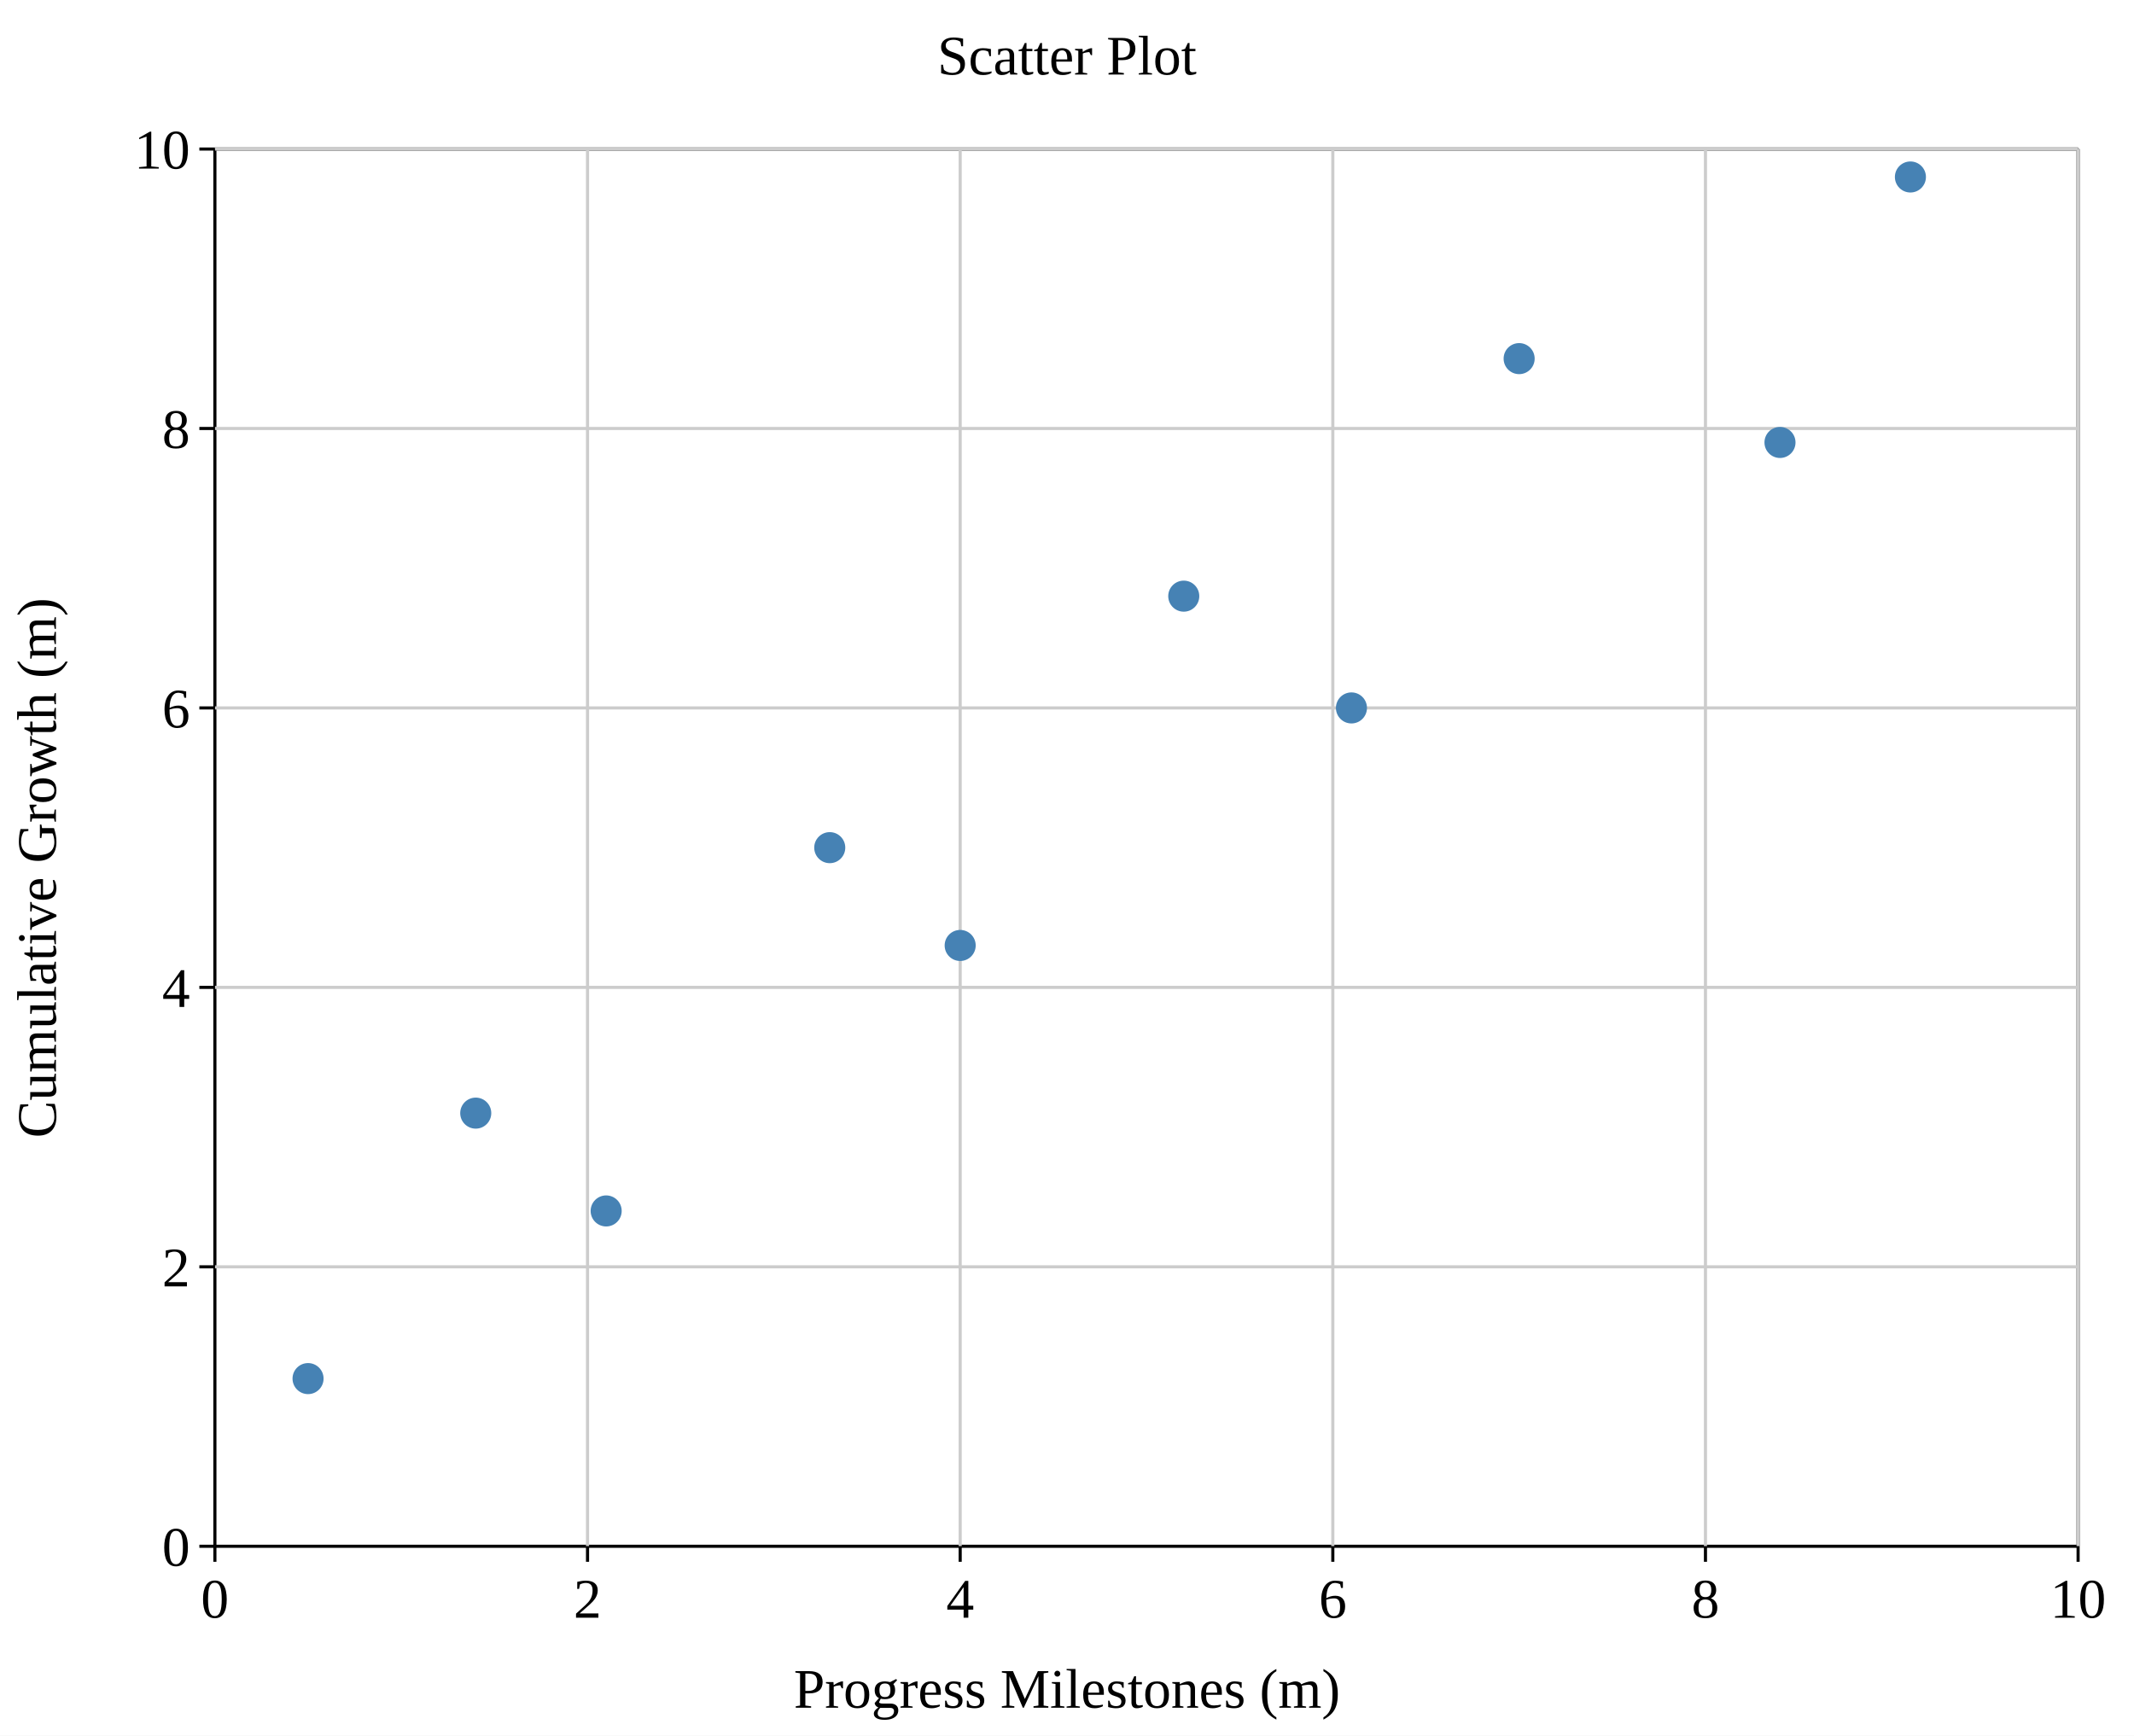
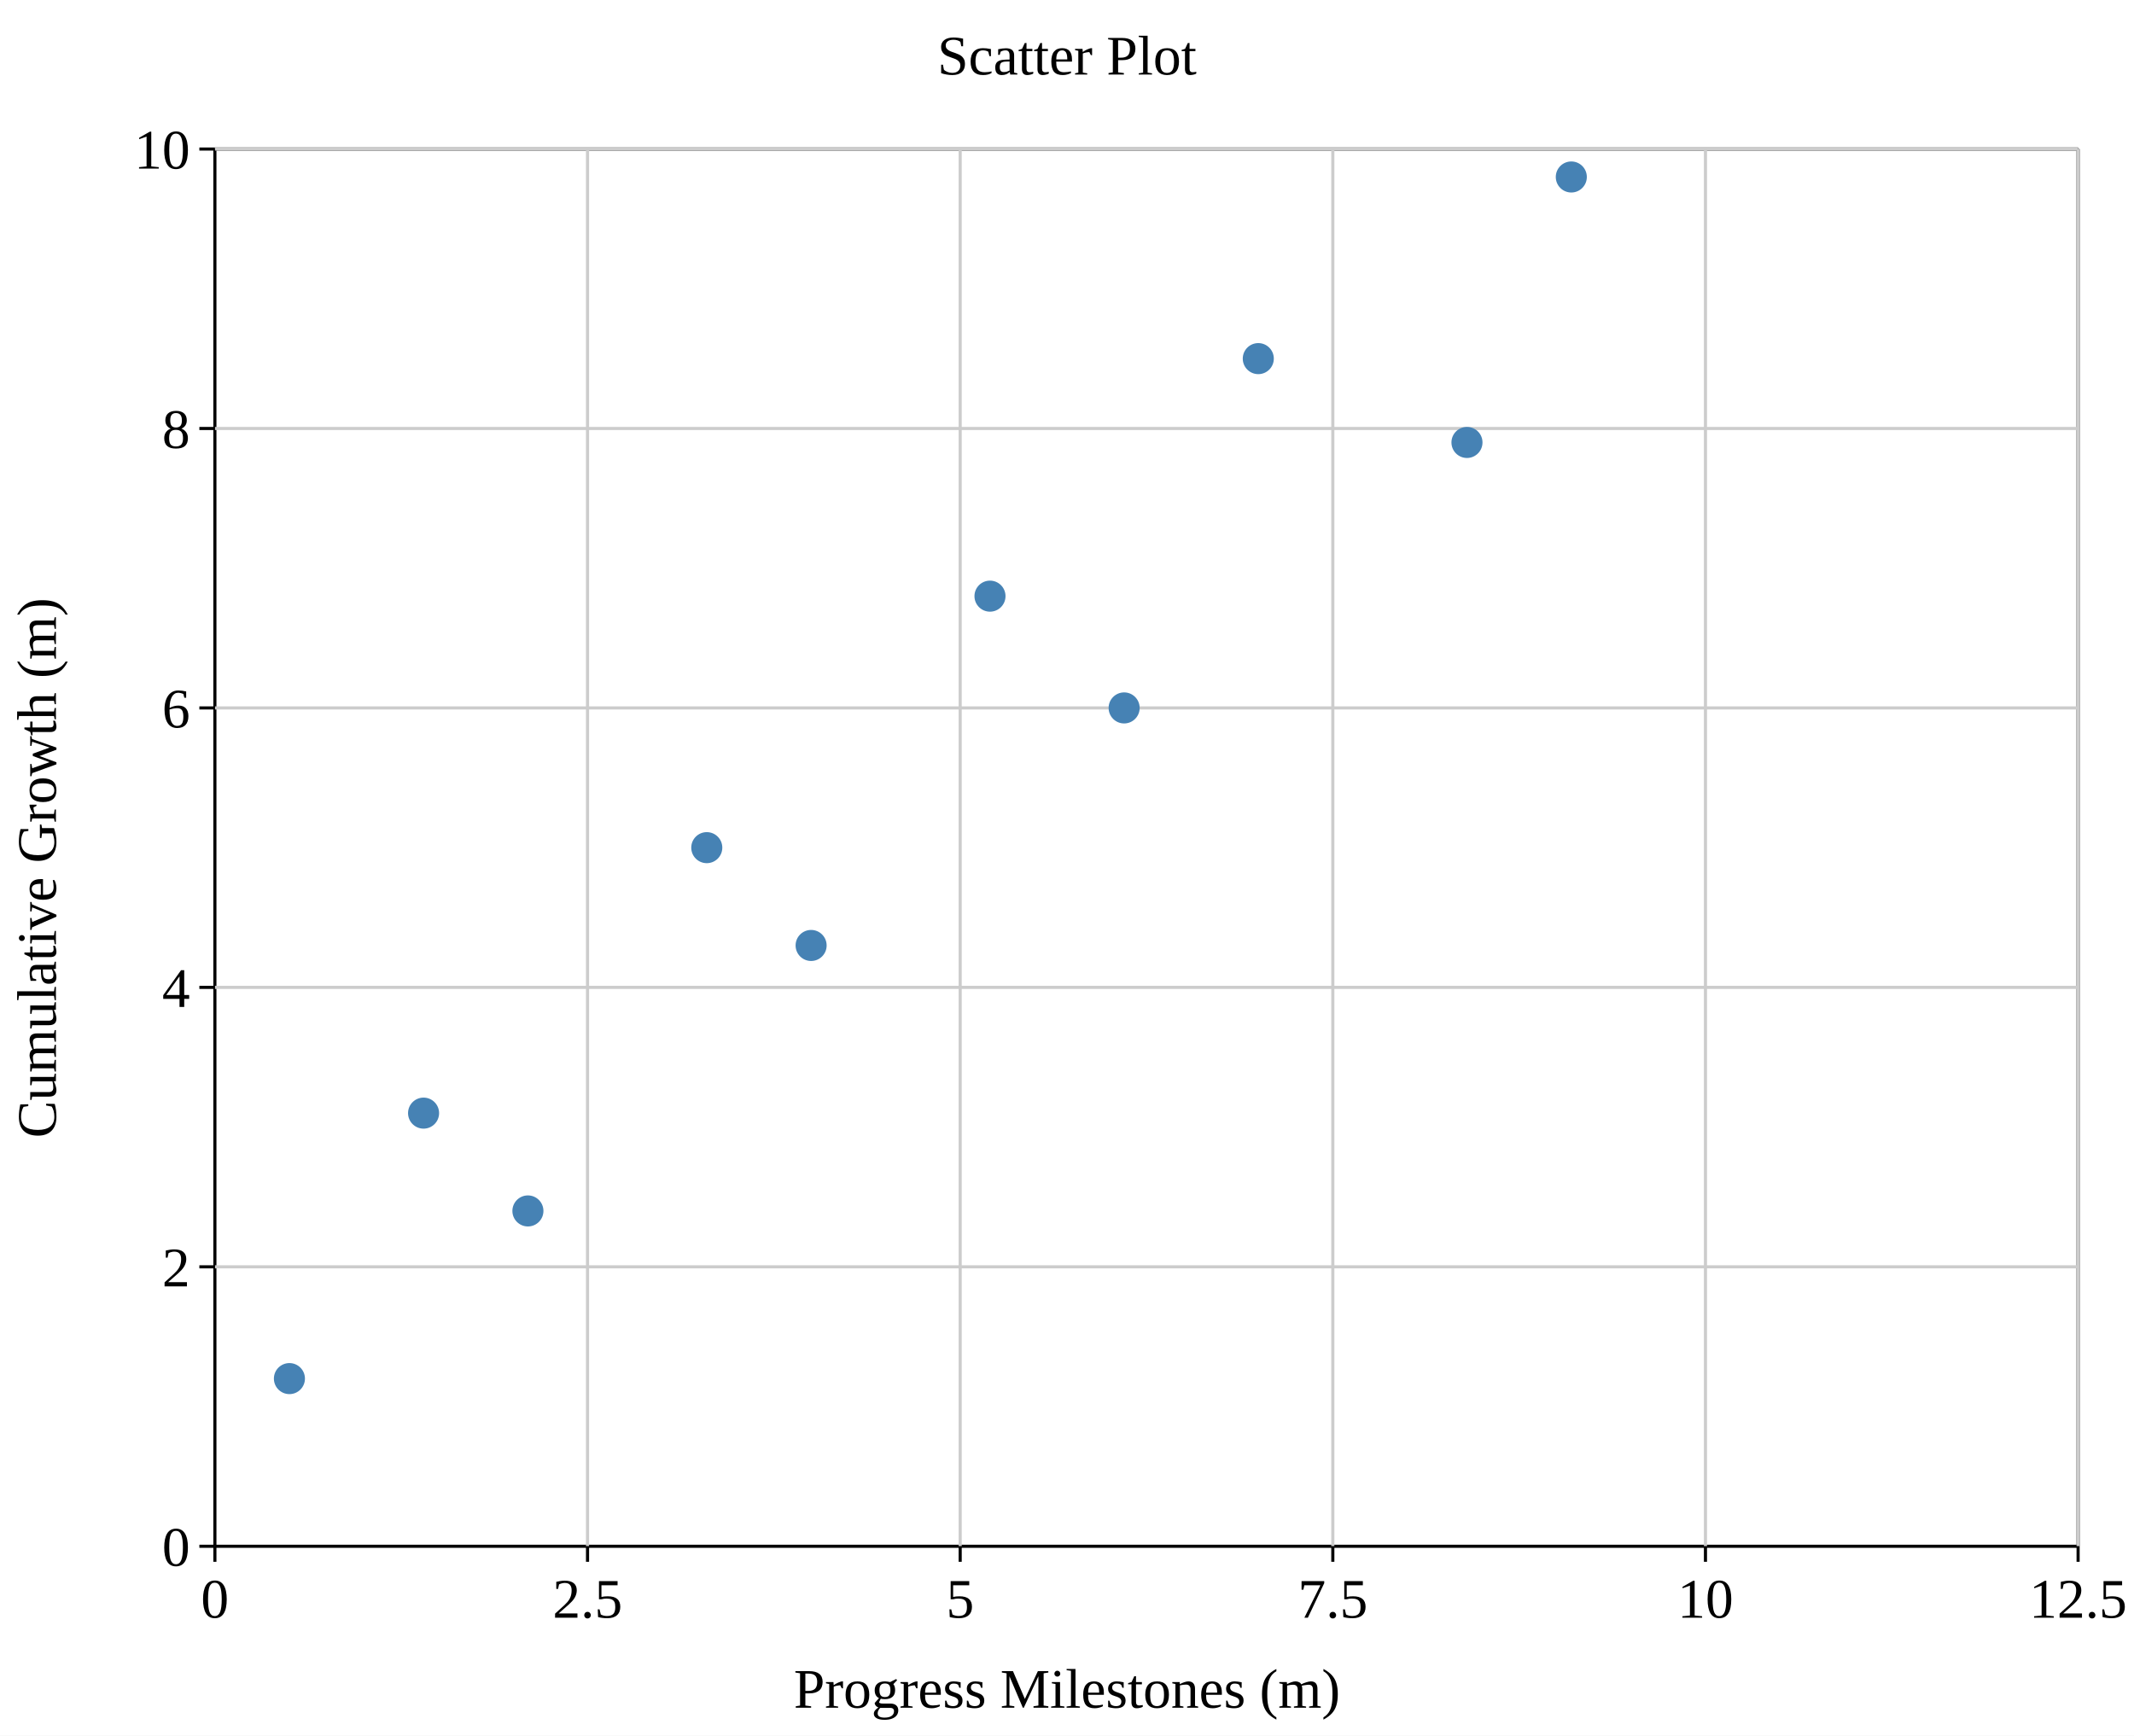
<svg xmlns="http://www.w3.org/2000/svg" width="687.2" height="559" fill="black">
  <rect width="100%" height="100%" fill="white" />
  <line x1="69.2" y1="498" x2="669.2" y2="498" stroke="black" stroke-width="1" />
  <line x1="69.2" y1="48" x2="69.2" y2="498" stroke="black" stroke-width="1" />
  <line x1="69.2" y1="48" x2="669.2" y2="48" stroke="black" stroke-width="1" />
  <line x1="669.2" y1="48" x2="669.2" y2="498" stroke="black" stroke-width="1" />
  <line x1="189.2" y1="48" x2="189.2" y2="498" stroke="#ccc" stroke-width="1" />
  <line x1="309.2" y1="48" x2="309.2" y2="498" stroke="#ccc" stroke-width="1" />
  <line x1="429.2" y1="48" x2="429.2" y2="498" stroke="#ccc" stroke-width="1" />
  <line x1="549.2" y1="48" x2="549.2" y2="498" stroke="#ccc" stroke-width="1" />
  <line x1="669.2" y1="48" x2="669.2" y2="498" stroke="#ccc" stroke-width="1" />
  <line x1="69.2" y1="408" x2="669.2" y2="408" stroke="#ccc" stroke-width="1" />
  <line x1="69.2" y1="318" x2="669.2" y2="318" stroke="#ccc" stroke-width="1" />
  <line x1="69.2" y1="228" x2="669.2" y2="228" stroke="#ccc" stroke-width="1" />
  <line x1="69.2" y1="138" x2="669.2" y2="138" stroke="#ccc" stroke-width="1" />
  <line x1="69.2" y1="48" x2="669.2" y2="48" stroke="#ccc" stroke-width="1" />
  <line x1="69.2" y1="498" x2="69.2" y2="503" stroke="black" stroke-width="1" />
  <text x="69.2" y="521" font-size="18" text-anchor="middle">0</text>
  <line x1="189.2" y1="498" x2="189.2" y2="503" stroke="black" stroke-width="1" />
-   <text x="189.2" y="521" font-size="18" text-anchor="middle">2</text>
+   <text x="189.2" y="521" font-size="18" text-anchor="middle">2.5</text>
  <line x1="309.2" y1="498" x2="309.2" y2="503" stroke="black" stroke-width="1" />
-   <text x="309.2" y="521" font-size="18" text-anchor="middle">4</text>
+   <text x="309.2" y="521" font-size="18" text-anchor="middle">5</text>
  <line x1="429.2" y1="498" x2="429.2" y2="503" stroke="black" stroke-width="1" />
-   <text x="429.2" y="521" font-size="18" text-anchor="middle">6</text>
+   <text x="429.2" y="521" font-size="18" text-anchor="middle">7.5</text>
  <line x1="549.2" y1="498" x2="549.2" y2="503" stroke="black" stroke-width="1" />
-   <text x="549.2" y="521" font-size="18" text-anchor="middle">8</text>
+   <text x="549.2" y="521" font-size="18" text-anchor="middle">10</text>
  <line x1="669.2" y1="498" x2="669.2" y2="503" stroke="black" stroke-width="1" />
-   <text x="669.2" y="521" font-size="18" text-anchor="middle">10</text>
+   <text x="669.2" y="521" font-size="18" text-anchor="middle">12.5</text>
  <line x1="64.2" y1="498" x2="69.2" y2="498" stroke="black" stroke-width="1" />
  <text x="61.2" y="504.3" font-size="18" text-anchor="end">0</text>
  <line x1="64.2" y1="408" x2="69.2" y2="408" stroke="black" stroke-width="1" />
  <text x="61.2" y="414.3" font-size="18" text-anchor="end">2</text>
  <line x1="64.2" y1="318" x2="69.2" y2="318" stroke="black" stroke-width="1" />
  <text x="61.2" y="324.3" font-size="18" text-anchor="end">4</text>
  <line x1="64.2" y1="228" x2="69.2" y2="228" stroke="black" stroke-width="1" />
  <text x="61.2" y="234.3" font-size="18" text-anchor="end">6</text>
  <line x1="64.2" y1="138" x2="69.2" y2="138" stroke="black" stroke-width="1" />
  <text x="61.2" y="144.3" font-size="18" text-anchor="end">8</text>
  <line x1="64.2" y1="48" x2="69.2" y2="48" stroke="black" stroke-width="1" />
  <text x="61.2" y="54.3" font-size="18" text-anchor="end">10</text>
  <text x="343.6" y="550" font-size="18" text-anchor="middle">Progress Milestones (m)</text>
  <text x="18" y="279.5" font-size="18" text-anchor="middle" transform="rotate(-90,18,279.5)">Cumulative Growth (m)</text>
  <text x="343.6" y="24" font-size="18" text-anchor="middle">Scatter Plot</text>
-   <circle cx="99.2" cy="444" r="5" fill="steelblue" />
-   <circle cx="153.2" cy="358.5" r="5" fill="steelblue" />
-   <circle cx="195.2" cy="390" r="5" fill="steelblue" />
-   <circle cx="267.2" cy="273" r="5" fill="steelblue" />
-   <circle cx="309.2" cy="304.5" r="5" fill="steelblue" />
-   <circle cx="381.2" cy="192" r="5" fill="steelblue" />
-   <circle cx="435.2" cy="228" r="5" fill="steelblue" />
-   <circle cx="489.2" cy="115.5" r="5" fill="steelblue" />
-   <circle cx="573.2" cy="142.5" r="5" fill="steelblue" />
-   <circle cx="615.2" cy="57" r="5" fill="steelblue" />
+   <circle cx="93.2" cy="444" r="5" fill="steelblue" />
+   <circle cx="136.4" cy="358.5" r="5" fill="steelblue" />
+   <circle cx="170" cy="390" r="5" fill="steelblue" />
+   <circle cx="227.6" cy="273" r="5" fill="steelblue" />
+   <circle cx="261.2" cy="304.5" r="5" fill="steelblue" />
+   <circle cx="318.8" cy="192" r="5" fill="steelblue" />
+   <circle cx="362" cy="228" r="5" fill="steelblue" />
+   <circle cx="405.2" cy="115.5" r="5" fill="steelblue" />
+   <circle cx="472.4" cy="142.5" r="5" fill="steelblue" />
+   <circle cx="506" cy="57" r="5" fill="steelblue" />
</svg>
